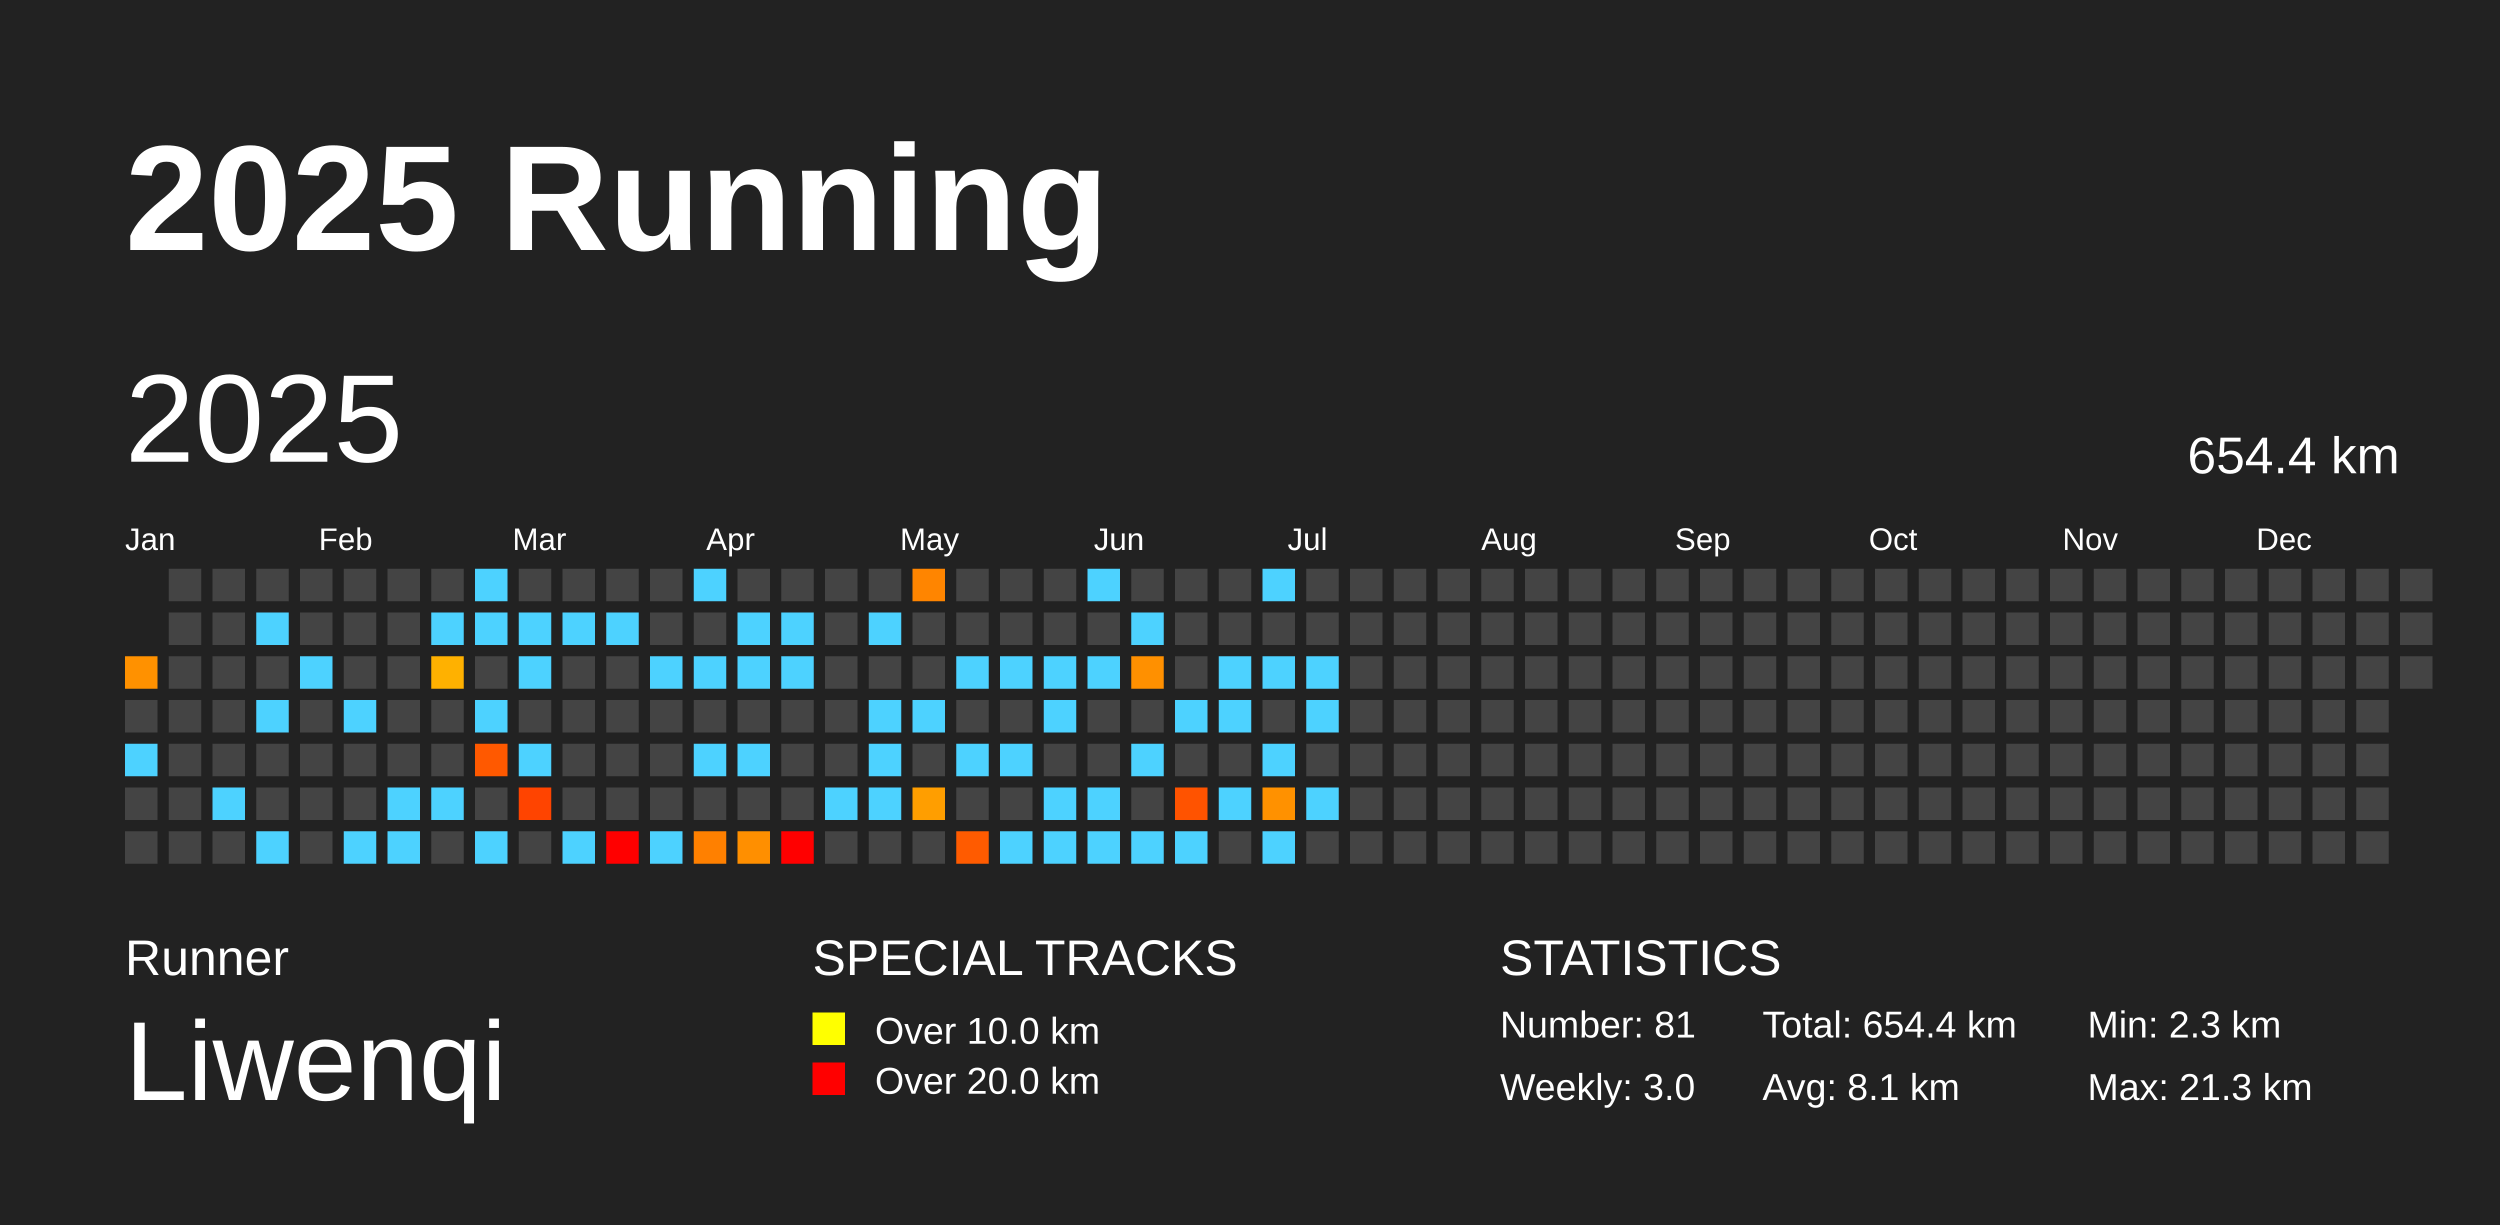
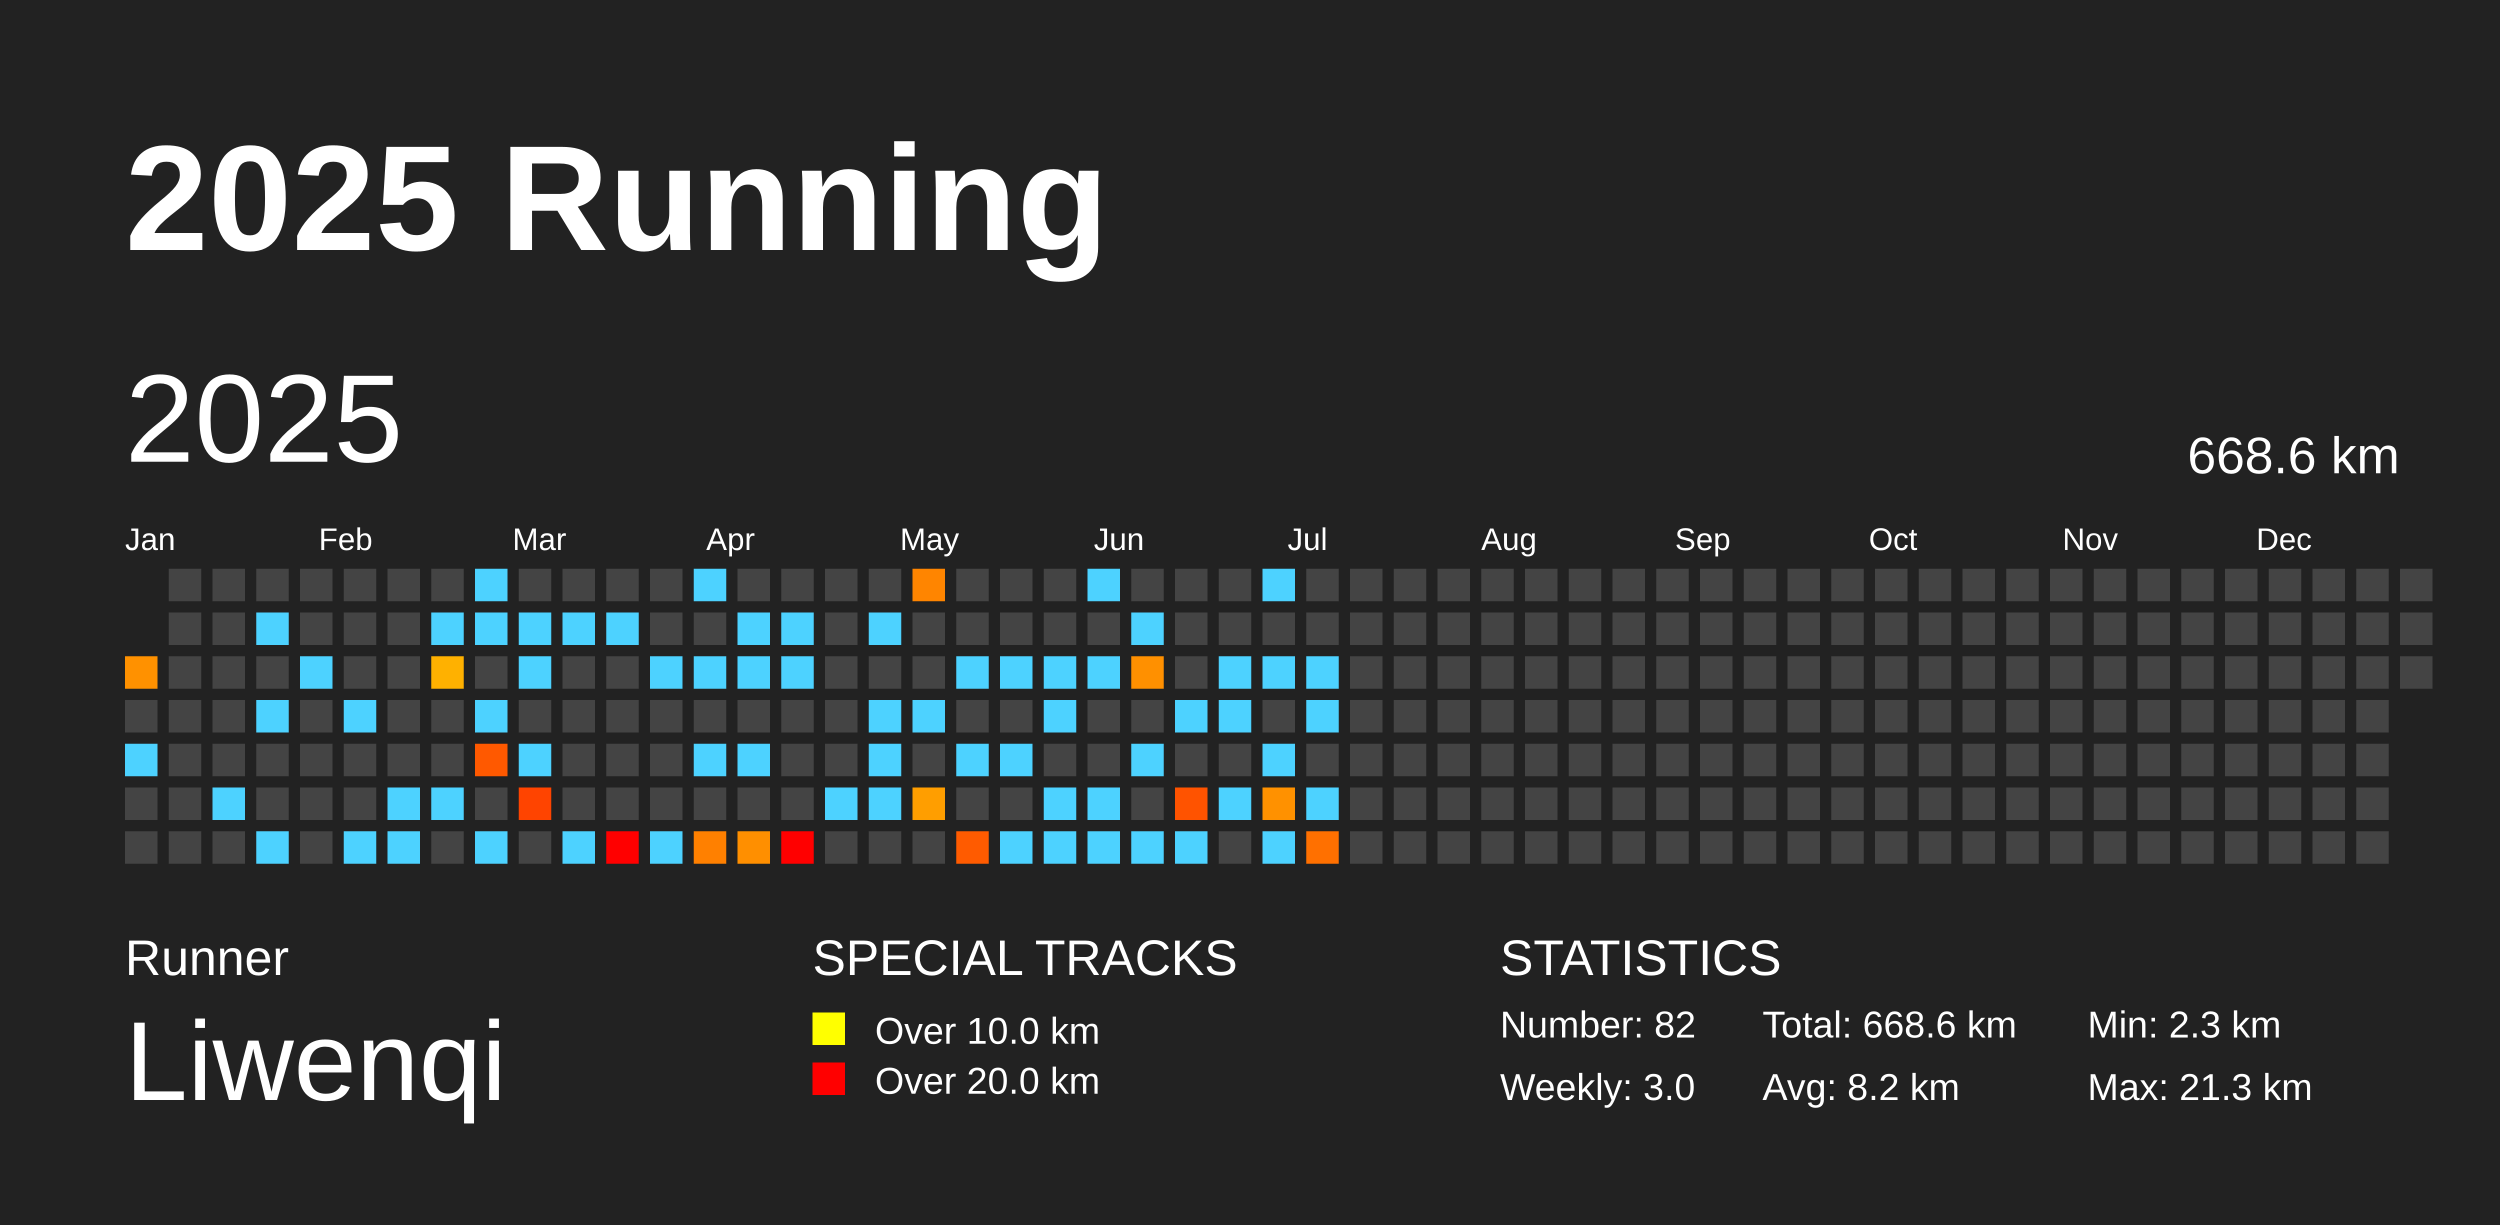
<svg xmlns="http://www.w3.org/2000/svg" baseProfile="full" height="98mm" version="1.1" viewBox="0,0,200,98" width="200mm">
  <defs />
  <rect fill="#222222" height="98" width="200" x="0" y="0" />
  <text fill="#FFFFFF" style="font-size:12px; font-family:Arial; font-weight:bold;" x="10" y="20">2025 Running</text>
  <text fill="#FFFFFF" style="font-size:4px; font-family:Arial" x="10" y="78">Runner</text>
  <text fill="#FFFFFF" style="font-size:9px; font-family:Arial" x="10" y="88">Liwenqi</text>
  <text fill="#FFFFFF" style="font-size:4px; font-family:Arial" x="65" y="78">SPECIAL TRACKS</text>
  <rect fill="yellow" height="2.6" width="2.6" x="65" y="81" />
  <text fill="#FFFFFF" style="font-size:3px; font-family:Arial" x="70" y="83.5">Over 10.0 km</text>
  <rect fill="red" height="2.6" width="2.6" x="65" y="85" />
  <text fill="#FFFFFF" style="font-size:3px; font-family:Arial" x="70" y="87.5">Over 20.0 km</text>
  <text fill="#FFFFFF" style="font-size:4px; font-family:Arial" x="120" y="78">STATISTICS</text>
-   <text fill="#FFFFFF" style="font-size:3px; font-family:Arial" x="120" y="83">Number: 81</text>
+   <text fill="#FFFFFF" style="font-size:3px; font-family:Arial" x="120" y="83">Number: 82</text>
  <text fill="#FFFFFF" style="font-size:3px; font-family:Arial" x="120" y="88">Weekly: 3.0</text>
-   <text fill="#FFFFFF" style="font-size:3px; font-family:Arial" x="141" y="83">Total: 654.4 km</text>
-   <text fill="#FFFFFF" style="font-size:3px; font-family:Arial" x="141" y="88">Avg: 8.1 km</text>
+   <text fill="#FFFFFF" style="font-size:3px; font-family:Arial" x="141" y="83">Total: 668.6 km</text>
+   <text fill="#FFFFFF" style="font-size:3px; font-family:Arial" x="141" y="88">Avg: 8.2 km</text>
  <text fill="#FFFFFF" style="font-size:3px; font-family:Arial" x="167" y="83">Min: 2.3 km</text>
  <text fill="#FFFFFF" style="font-size:3px; font-family:Arial" x="167" y="88">Max: 21.3 km</text>
  <text dominant-baseline="hanging" fill="#FFFFFF" style="font-size:10.0px; font-family:Arial;" x="10" y="30">2025</text>
-   <text dominant-baseline="hanging" fill="#FFFFFF" style="font-size:4.125px; font-family:Arial;" x="175" y="35">654.4 km</text>
+   <text dominant-baseline="hanging" fill="#FFFFFF" style="font-size:4.125px; font-family:Arial;" x="175" y="35">668.6 km</text>
  <text fill="#FFFFFF" style="font-size:2.5px; font-family:Arial" x="10.0" y="44">Jan</text>
  <text fill="#FFFFFF" style="font-size:2.5px; font-family:Arial" x="25.5" y="44">Feb</text>
  <text fill="#FFFFFF" style="font-size:2.5px; font-family:Arial" x="41.0" y="44">Mar</text>
  <text fill="#FFFFFF" style="font-size:2.5px; font-family:Arial" x="56.5" y="44">Apr</text>
  <text fill="#FFFFFF" style="font-size:2.5px; font-family:Arial" x="72.0" y="44">May</text>
  <text fill="#FFFFFF" style="font-size:2.5px; font-family:Arial" x="87.5" y="44">Jun</text>
  <text fill="#FFFFFF" style="font-size:2.5px; font-family:Arial" x="103.0" y="44">Jul</text>
  <text fill="#FFFFFF" style="font-size:2.5px; font-family:Arial" x="118.5" y="44">Aug</text>
  <text fill="#FFFFFF" style="font-size:2.5px; font-family:Arial" x="134.0" y="44">Sep</text>
  <text fill="#FFFFFF" style="font-size:2.5px; font-family:Arial" x="149.5" y="44">Oct</text>
  <text fill="#FFFFFF" style="font-size:2.5px; font-family:Arial" x="165.0" y="44">Nov</text>
  <text fill="#FFFFFF" style="font-size:2.5px; font-family:Arial" x="180.5" y="44">Dec</text>
  <rect fill="#ff9100" height="2.6" width="2.6" x="10.0" y="52.5" />
  <rect fill="#444444" height="2.6" width="2.6" x="10.0" y="56.0" />
  <rect fill="#4dd2ff" height="2.6" width="2.6" x="10.0" y="59.5" />
  <rect fill="#444444" height="2.6" width="2.6" x="10.0" y="63.0" />
  <rect fill="#444444" height="2.6" width="2.6" x="10.0" y="66.5" />
  <rect fill="#444444" height="2.6" width="2.6" x="13.5" y="45.5" />
  <rect fill="#444444" height="2.6" width="2.6" x="13.5" y="49.0" />
  <rect fill="#444444" height="2.6" width="2.6" x="13.5" y="52.5" />
  <rect fill="#444444" height="2.6" width="2.6" x="13.5" y="56.0" />
  <rect fill="#444444" height="2.6" width="2.6" x="13.5" y="59.5" />
  <rect fill="#444444" height="2.6" width="2.6" x="13.5" y="63.0" />
  <rect fill="#444444" height="2.6" width="2.6" x="13.5" y="66.5" />
  <rect fill="#444444" height="2.6" width="2.6" x="17.0" y="45.5" />
  <rect fill="#444444" height="2.6" width="2.6" x="17.0" y="49.0" />
  <rect fill="#444444" height="2.6" width="2.6" x="17.0" y="52.5" />
  <rect fill="#444444" height="2.6" width="2.6" x="17.0" y="56.0" />
  <rect fill="#444444" height="2.6" width="2.6" x="17.0" y="59.5" />
  <rect fill="#4dd2ff" height="2.6" width="2.6" x="17.0" y="63.0" />
  <rect fill="#444444" height="2.6" width="2.6" x="17.0" y="66.5" />
  <rect fill="#444444" height="2.6" width="2.6" x="20.5" y="45.5" />
  <rect fill="#4dd2ff" height="2.6" width="2.6" x="20.5" y="49.0" />
  <rect fill="#444444" height="2.6" width="2.6" x="20.5" y="52.5" />
  <rect fill="#4dd2ff" height="2.6" width="2.6" x="20.5" y="56.0" />
  <rect fill="#444444" height="2.6" width="2.6" x="20.5" y="59.5" />
  <rect fill="#444444" height="2.6" width="2.6" x="20.5" y="63.0" />
  <rect fill="#4dd2ff" height="2.6" width="2.6" x="20.5" y="66.5" />
  <rect fill="#444444" height="2.6" width="2.6" x="24.0" y="45.5" />
  <rect fill="#444444" height="2.6" width="2.6" x="24.0" y="49.0" />
  <rect fill="#4dd2ff" height="2.6" width="2.6" x="24.0" y="52.5" />
  <rect fill="#444444" height="2.6" width="2.6" x="24.0" y="56.0" />
  <rect fill="#444444" height="2.6" width="2.6" x="24.0" y="59.5" />
  <rect fill="#444444" height="2.6" width="2.6" x="24.0" y="63.0" />
  <rect fill="#444444" height="2.6" width="2.6" x="24.0" y="66.5" />
  <rect fill="#444444" height="2.6" width="2.6" x="27.5" y="45.5" />
  <rect fill="#444444" height="2.6" width="2.6" x="27.5" y="49.0" />
  <rect fill="#444444" height="2.6" width="2.6" x="27.5" y="52.5" />
  <rect fill="#4dd2ff" height="2.6" width="2.6" x="27.5" y="56.0" />
  <rect fill="#444444" height="2.6" width="2.6" x="27.5" y="59.5" />
  <rect fill="#444444" height="2.6" width="2.6" x="27.5" y="63.0" />
  <rect fill="#4dd2ff" height="2.6" width="2.6" x="27.5" y="66.5" />
  <rect fill="#444444" height="2.6" width="2.6" x="31.0" y="45.5" />
  <rect fill="#444444" height="2.6" width="2.6" x="31.0" y="49.0" />
  <rect fill="#444444" height="2.6" width="2.6" x="31.0" y="52.5" />
  <rect fill="#444444" height="2.6" width="2.6" x="31.0" y="56.0" />
  <rect fill="#444444" height="2.6" width="2.6" x="31.0" y="59.5" />
  <rect fill="#4dd2ff" height="2.6" width="2.6" x="31.0" y="63.0" />
  <rect fill="#4dd2ff" height="2.6" width="2.6" x="31.0" y="66.5" />
  <rect fill="#444444" height="2.6" width="2.6" x="34.5" y="45.5" />
  <rect fill="#4dd2ff" height="2.6" width="2.6" x="34.5" y="49.0" />
  <rect fill="#ffb100" height="2.6" width="2.6" x="34.5" y="52.5" />
  <rect fill="#444444" height="2.6" width="2.6" x="34.5" y="56.0" />
  <rect fill="#444444" height="2.6" width="2.6" x="34.5" y="59.5" />
  <rect fill="#4dd2ff" height="2.6" width="2.6" x="34.5" y="63.0" />
  <rect fill="#444444" height="2.6" width="2.6" x="34.5" y="66.5" />
  <rect fill="#4dd2ff" height="2.6" width="2.6" x="38.0" y="45.5" />
  <rect fill="#4dd2ff" height="2.6" width="2.6" x="38.0" y="49.0" />
  <rect fill="#444444" height="2.6" width="2.6" x="38.0" y="52.5" />
  <rect fill="#4dd2ff" height="2.6" width="2.6" x="38.0" y="56.0" />
  <rect fill="#ff5900" height="2.6" width="2.6" x="38.0" y="59.5" />
  <rect fill="#444444" height="2.6" width="2.6" x="38.0" y="63.0" />
  <rect fill="#4dd2ff" height="2.6" width="2.6" x="38.0" y="66.5" />
  <rect fill="#444444" height="2.6" width="2.6" x="41.5" y="45.5" />
  <rect fill="#4dd2ff" height="2.6" width="2.6" x="41.5" y="49.0" />
  <rect fill="#4dd2ff" height="2.6" width="2.6" x="41.5" y="52.5" />
  <rect fill="#444444" height="2.6" width="2.6" x="41.5" y="56.0" />
  <rect fill="#4dd2ff" height="2.6" width="2.6" x="41.5" y="59.5" />
  <rect fill="#ff4400" height="2.6" width="2.6" x="41.5" y="63.0" />
  <rect fill="#444444" height="2.6" width="2.6" x="41.5" y="66.5" />
  <rect fill="#444444" height="2.6" width="2.6" x="45.0" y="45.5" />
  <rect fill="#4dd2ff" height="2.6" width="2.6" x="45.0" y="49.0" />
  <rect fill="#444444" height="2.6" width="2.6" x="45.0" y="52.5" />
  <rect fill="#444444" height="2.6" width="2.6" x="45.0" y="56.0" />
  <rect fill="#444444" height="2.6" width="2.6" x="45.0" y="59.5" />
  <rect fill="#444444" height="2.6" width="2.6" x="45.0" y="63.0" />
  <rect fill="#4dd2ff" height="2.6" width="2.6" x="45.0" y="66.5" />
  <rect fill="#444444" height="2.6" width="2.6" x="48.5" y="45.5" />
  <rect fill="#4dd2ff" height="2.6" width="2.6" x="48.5" y="49.0" />
  <rect fill="#444444" height="2.6" width="2.6" x="48.5" y="52.5" />
  <rect fill="#444444" height="2.6" width="2.6" x="48.5" y="56.0" />
  <rect fill="#444444" height="2.6" width="2.6" x="48.5" y="59.5" />
  <rect fill="#444444" height="2.6" width="2.6" x="48.5" y="63.0" />
  <rect fill="red" height="2.6" width="2.6" x="48.5" y="66.5" />
  <rect fill="#444444" height="2.6" width="2.6" x="52.0" y="45.5" />
  <rect fill="#444444" height="2.6" width="2.6" x="52.0" y="49.0" />
  <rect fill="#4dd2ff" height="2.6" width="2.6" x="52.0" y="52.5" />
  <rect fill="#444444" height="2.6" width="2.6" x="52.0" y="56.0" />
  <rect fill="#444444" height="2.6" width="2.6" x="52.0" y="59.5" />
  <rect fill="#444444" height="2.6" width="2.6" x="52.0" y="63.0" />
  <rect fill="#4dd2ff" height="2.6" width="2.6" x="52.0" y="66.5" />
  <rect fill="#4dd2ff" height="2.6" width="2.6" x="55.5" y="45.5" />
  <rect fill="#444444" height="2.6" width="2.6" x="55.5" y="49.0" />
  <rect fill="#4dd2ff" height="2.6" width="2.6" x="55.5" y="52.5" />
  <rect fill="#444444" height="2.6" width="2.6" x="55.5" y="56.0" />
  <rect fill="#4dd2ff" height="2.6" width="2.6" x="55.5" y="59.5" />
  <rect fill="#444444" height="2.6" width="2.6" x="55.5" y="63.0" />
  <rect fill="#ff8000" height="2.6" width="2.6" x="55.5" y="66.5" />
  <rect fill="#444444" height="2.6" width="2.6" x="59.0" y="45.5" />
  <rect fill="#4dd2ff" height="2.6" width="2.6" x="59.0" y="49.0" />
  <rect fill="#4dd2ff" height="2.6" width="2.6" x="59.0" y="52.5" />
  <rect fill="#444444" height="2.6" width="2.6" x="59.0" y="56.0" />
  <rect fill="#4dd2ff" height="2.6" width="2.6" x="59.0" y="59.5" />
  <rect fill="#444444" height="2.6" width="2.6" x="59.0" y="63.0" />
  <rect fill="#ff8f00" height="2.6" width="2.6" x="59.0" y="66.5" />
  <rect fill="#444444" height="2.6" width="2.6" x="62.5" y="45.5" />
  <rect fill="#4dd2ff" height="2.6" width="2.6" x="62.5" y="49.0" />
  <rect fill="#4dd2ff" height="2.6" width="2.6" x="62.5" y="52.5" />
  <rect fill="#444444" height="2.6" width="2.6" x="62.5" y="56.0" />
  <rect fill="#444444" height="2.6" width="2.6" x="62.5" y="59.5" />
  <rect fill="#444444" height="2.6" width="2.6" x="62.5" y="63.0" />
  <rect fill="red" height="2.6" width="2.6" x="62.5" y="66.5" />
  <rect fill="#444444" height="2.6" width="2.6" x="66.0" y="45.5" />
  <rect fill="#444444" height="2.6" width="2.6" x="66.0" y="49.0" />
  <rect fill="#444444" height="2.6" width="2.6" x="66.0" y="52.5" />
  <rect fill="#444444" height="2.6" width="2.6" x="66.0" y="56.0" />
  <rect fill="#444444" height="2.6" width="2.6" x="66.0" y="59.5" />
  <rect fill="#4dd2ff" height="2.6" width="2.6" x="66.0" y="63.0" />
  <rect fill="#444444" height="2.6" width="2.6" x="66.0" y="66.5" />
  <rect fill="#444444" height="2.6" width="2.6" x="69.5" y="45.5" />
  <rect fill="#4dd2ff" height="2.6" width="2.6" x="69.5" y="49.0" />
  <rect fill="#444444" height="2.6" width="2.6" x="69.5" y="52.5" />
  <rect fill="#4dd2ff" height="2.6" width="2.6" x="69.5" y="56.0" />
  <rect fill="#4dd2ff" height="2.6" width="2.6" x="69.5" y="59.5" />
  <rect fill="#4dd2ff" height="2.6" width="2.6" x="69.5" y="63.0" />
  <rect fill="#444444" height="2.6" width="2.6" x="69.5" y="66.5" />
  <rect fill="#ff8500" height="2.6" width="2.6" x="73.0" y="45.5" />
  <rect fill="#444444" height="2.6" width="2.6" x="73.0" y="49.0" />
  <rect fill="#444444" height="2.6" width="2.6" x="73.0" y="52.5" />
  <rect fill="#4dd2ff" height="2.6" width="2.6" x="73.0" y="56.0" />
  <rect fill="#444444" height="2.6" width="2.6" x="73.0" y="59.5" />
  <rect fill="#ff9e00" height="2.6" width="2.6" x="73.0" y="63.0" />
  <rect fill="#444444" height="2.6" width="2.6" x="73.0" y="66.5" />
  <rect fill="#444444" height="2.6" width="2.6" x="76.5" y="45.5" />
  <rect fill="#444444" height="2.6" width="2.6" x="76.5" y="49.0" />
  <rect fill="#4dd2ff" height="2.6" width="2.6" x="76.5" y="52.5" />
  <rect fill="#444444" height="2.6" width="2.6" x="76.5" y="56.0" />
  <rect fill="#4dd2ff" height="2.6" width="2.6" x="76.5" y="59.5" />
  <rect fill="#444444" height="2.6" width="2.6" x="76.5" y="63.0" />
  <rect fill="#ff5b00" height="2.6" width="2.6" x="76.5" y="66.5" />
  <rect fill="#444444" height="2.6" width="2.6" x="80.0" y="45.5" />
  <rect fill="#444444" height="2.6" width="2.6" x="80.0" y="49.0" />
  <rect fill="#4dd2ff" height="2.6" width="2.6" x="80.0" y="52.5" />
  <rect fill="#444444" height="2.6" width="2.6" x="80.0" y="56.0" />
  <rect fill="#4dd2ff" height="2.6" width="2.6" x="80.0" y="59.5" />
  <rect fill="#444444" height="2.6" width="2.6" x="80.0" y="63.0" />
  <rect fill="#4dd2ff" height="2.6" width="2.6" x="80.0" y="66.5" />
  <rect fill="#444444" height="2.6" width="2.6" x="83.5" y="45.5" />
  <rect fill="#444444" height="2.6" width="2.6" x="83.5" y="49.0" />
  <rect fill="#4dd2ff" height="2.6" width="2.6" x="83.5" y="52.5" />
  <rect fill="#4dd2ff" height="2.6" width="2.6" x="83.5" y="56.0" />
  <rect fill="#444444" height="2.6" width="2.6" x="83.5" y="59.5" />
  <rect fill="#4dd2ff" height="2.6" width="2.6" x="83.5" y="63.0" />
  <rect fill="#4dd2ff" height="2.6" width="2.6" x="83.5" y="66.5" />
  <rect fill="#4dd2ff" height="2.6" width="2.6" x="87.0" y="45.5" />
  <rect fill="#444444" height="2.6" width="2.6" x="87.0" y="49.0" />
  <rect fill="#4dd2ff" height="2.6" width="2.6" x="87.0" y="52.5" />
  <rect fill="#444444" height="2.6" width="2.6" x="87.0" y="56.0" />
  <rect fill="#444444" height="2.6" width="2.6" x="87.0" y="59.5" />
  <rect fill="#4dd2ff" height="2.6" width="2.6" x="87.0" y="63.0" />
  <rect fill="#4dd2ff" height="2.6" width="2.6" x="87.0" y="66.5" />
  <rect fill="#444444" height="2.6" width="2.6" x="90.5" y="45.5" />
  <rect fill="#4dd2ff" height="2.6" width="2.6" x="90.5" y="49.0" />
  <rect fill="#ff9000" height="2.6" width="2.6" x="90.5" y="52.5" />
  <rect fill="#444444" height="2.6" width="2.6" x="90.5" y="56.0" />
  <rect fill="#4dd2ff" height="2.6" width="2.6" x="90.5" y="59.5" />
  <rect fill="#444444" height="2.6" width="2.6" x="90.5" y="63.0" />
  <rect fill="#4dd2ff" height="2.6" width="2.6" x="90.5" y="66.5" />
  <rect fill="#444444" height="2.6" width="2.6" x="94.0" y="45.5" />
  <rect fill="#444444" height="2.6" width="2.6" x="94.0" y="49.0" />
  <rect fill="#444444" height="2.6" width="2.6" x="94.0" y="52.5" />
  <rect fill="#4dd2ff" height="2.6" width="2.6" x="94.0" y="56.0" />
  <rect fill="#444444" height="2.6" width="2.6" x="94.0" y="59.5" />
  <rect fill="#ff5300" height="2.6" width="2.6" x="94.0" y="63.0" />
  <rect fill="#4dd2ff" height="2.6" width="2.6" x="94.0" y="66.5" />
  <rect fill="#444444" height="2.6" width="2.6" x="97.5" y="45.5" />
  <rect fill="#444444" height="2.6" width="2.6" x="97.5" y="49.0" />
  <rect fill="#4dd2ff" height="2.6" width="2.6" x="97.5" y="52.5" />
  <rect fill="#4dd2ff" height="2.6" width="2.6" x="97.5" y="56.0" />
  <rect fill="#444444" height="2.6" width="2.6" x="97.5" y="59.5" />
  <rect fill="#4dd2ff" height="2.6" width="2.6" x="97.5" y="63.0" />
  <rect fill="#444444" height="2.6" width="2.6" x="97.5" y="66.5" />
  <rect fill="#4dd2ff" height="2.6" width="2.6" x="101.0" y="45.5" />
  <rect fill="#444444" height="2.6" width="2.6" x="101.0" y="49.0" />
  <rect fill="#4dd2ff" height="2.6" width="2.6" x="101.0" y="52.5" />
  <rect fill="#444444" height="2.6" width="2.6" x="101.0" y="56.0" />
  <rect fill="#4dd2ff" height="2.6" width="2.6" x="101.0" y="59.5" />
  <rect fill="#ff9100" height="2.6" width="2.6" x="101.0" y="63.0" />
  <rect fill="#4dd2ff" height="2.6" width="2.6" x="101.0" y="66.5" />
  <rect fill="#444444" height="2.6" width="2.6" x="104.5" y="45.5" />
  <rect fill="#444444" height="2.6" width="2.6" x="104.5" y="49.0" />
  <rect fill="#4dd2ff" height="2.6" width="2.6" x="104.5" y="52.5" />
  <rect fill="#4dd2ff" height="2.6" width="2.6" x="104.5" y="56.0" />
  <rect fill="#444444" height="2.6" width="2.6" x="104.5" y="59.5" />
  <rect fill="#4dd2ff" height="2.6" width="2.6" x="104.5" y="63.0" />
-   <rect fill="#444444" height="2.6" width="2.6" x="104.5" y="66.5" />
+   <rect fill="#ff7000" height="2.6" width="2.6" x="104.5" y="66.5" />
  <rect fill="#444444" height="2.6" width="2.6" x="108.0" y="45.5" />
  <rect fill="#444444" height="2.6" width="2.6" x="108.0" y="49.0" />
  <rect fill="#444444" height="2.6" width="2.6" x="108.0" y="52.5" />
  <rect fill="#444444" height="2.6" width="2.6" x="108.0" y="56.0" />
  <rect fill="#444444" height="2.6" width="2.6" x="108.0" y="59.5" />
  <rect fill="#444444" height="2.6" width="2.6" x="108.0" y="63.0" />
  <rect fill="#444444" height="2.6" width="2.6" x="108.0" y="66.5" />
  <rect fill="#444444" height="2.6" width="2.6" x="111.5" y="45.5" />
  <rect fill="#444444" height="2.6" width="2.6" x="111.5" y="49.0" />
  <rect fill="#444444" height="2.6" width="2.6" x="111.5" y="52.5" />
  <rect fill="#444444" height="2.6" width="2.6" x="111.5" y="56.0" />
  <rect fill="#444444" height="2.6" width="2.6" x="111.5" y="59.5" />
  <rect fill="#444444" height="2.6" width="2.6" x="111.5" y="63.0" />
  <rect fill="#444444" height="2.6" width="2.6" x="111.5" y="66.5" />
  <rect fill="#444444" height="2.6" width="2.6" x="115.0" y="45.5" />
  <rect fill="#444444" height="2.6" width="2.6" x="115.0" y="49.0" />
  <rect fill="#444444" height="2.6" width="2.6" x="115.0" y="52.5" />
  <rect fill="#444444" height="2.6" width="2.6" x="115.0" y="56.0" />
  <rect fill="#444444" height="2.6" width="2.6" x="115.0" y="59.5" />
  <rect fill="#444444" height="2.6" width="2.6" x="115.0" y="63.0" />
  <rect fill="#444444" height="2.6" width="2.6" x="115.0" y="66.5" />
  <rect fill="#444444" height="2.6" width="2.6" x="118.5" y="45.5" />
  <rect fill="#444444" height="2.6" width="2.6" x="118.5" y="49.0" />
  <rect fill="#444444" height="2.6" width="2.6" x="118.5" y="52.5" />
  <rect fill="#444444" height="2.6" width="2.6" x="118.5" y="56.0" />
  <rect fill="#444444" height="2.6" width="2.6" x="118.5" y="59.5" />
  <rect fill="#444444" height="2.6" width="2.6" x="118.5" y="63.0" />
  <rect fill="#444444" height="2.6" width="2.6" x="118.5" y="66.5" />
  <rect fill="#444444" height="2.6" width="2.6" x="122.0" y="45.5" />
  <rect fill="#444444" height="2.6" width="2.6" x="122.0" y="49.0" />
  <rect fill="#444444" height="2.6" width="2.6" x="122.0" y="52.5" />
  <rect fill="#444444" height="2.6" width="2.6" x="122.0" y="56.0" />
  <rect fill="#444444" height="2.6" width="2.6" x="122.0" y="59.5" />
  <rect fill="#444444" height="2.6" width="2.6" x="122.0" y="63.0" />
  <rect fill="#444444" height="2.6" width="2.6" x="122.0" y="66.5" />
  <rect fill="#444444" height="2.6" width="2.6" x="125.5" y="45.5" />
  <rect fill="#444444" height="2.6" width="2.6" x="125.5" y="49.0" />
  <rect fill="#444444" height="2.6" width="2.6" x="125.5" y="52.5" />
  <rect fill="#444444" height="2.6" width="2.6" x="125.5" y="56.0" />
  <rect fill="#444444" height="2.6" width="2.6" x="125.5" y="59.5" />
  <rect fill="#444444" height="2.6" width="2.6" x="125.5" y="63.0" />
  <rect fill="#444444" height="2.6" width="2.6" x="125.5" y="66.5" />
  <rect fill="#444444" height="2.6" width="2.6" x="129.0" y="45.5" />
  <rect fill="#444444" height="2.6" width="2.6" x="129.0" y="49.0" />
  <rect fill="#444444" height="2.6" width="2.6" x="129.0" y="52.5" />
  <rect fill="#444444" height="2.6" width="2.6" x="129.0" y="56.0" />
  <rect fill="#444444" height="2.6" width="2.6" x="129.0" y="59.5" />
  <rect fill="#444444" height="2.6" width="2.6" x="129.0" y="63.0" />
  <rect fill="#444444" height="2.6" width="2.6" x="129.0" y="66.5" />
  <rect fill="#444444" height="2.6" width="2.6" x="132.5" y="45.5" />
  <rect fill="#444444" height="2.6" width="2.6" x="132.5" y="49.0" />
  <rect fill="#444444" height="2.6" width="2.6" x="132.5" y="52.5" />
  <rect fill="#444444" height="2.6" width="2.6" x="132.5" y="56.0" />
  <rect fill="#444444" height="2.6" width="2.6" x="132.5" y="59.5" />
  <rect fill="#444444" height="2.6" width="2.6" x="132.5" y="63.0" />
  <rect fill="#444444" height="2.6" width="2.6" x="132.5" y="66.5" />
  <rect fill="#444444" height="2.6" width="2.6" x="136.0" y="45.5" />
  <rect fill="#444444" height="2.6" width="2.6" x="136.0" y="49.0" />
  <rect fill="#444444" height="2.6" width="2.6" x="136.0" y="52.5" />
  <rect fill="#444444" height="2.6" width="2.6" x="136.0" y="56.0" />
  <rect fill="#444444" height="2.6" width="2.6" x="136.0" y="59.5" />
  <rect fill="#444444" height="2.6" width="2.6" x="136.0" y="63.0" />
  <rect fill="#444444" height="2.6" width="2.6" x="136.0" y="66.5" />
  <rect fill="#444444" height="2.6" width="2.6" x="139.5" y="45.5" />
  <rect fill="#444444" height="2.6" width="2.6" x="139.5" y="49.0" />
  <rect fill="#444444" height="2.6" width="2.6" x="139.5" y="52.5" />
  <rect fill="#444444" height="2.6" width="2.6" x="139.5" y="56.0" />
  <rect fill="#444444" height="2.6" width="2.6" x="139.5" y="59.5" />
  <rect fill="#444444" height="2.6" width="2.6" x="139.5" y="63.0" />
  <rect fill="#444444" height="2.6" width="2.6" x="139.5" y="66.5" />
  <rect fill="#444444" height="2.6" width="2.6" x="143.0" y="45.5" />
  <rect fill="#444444" height="2.6" width="2.6" x="143.0" y="49.0" />
  <rect fill="#444444" height="2.6" width="2.6" x="143.0" y="52.5" />
  <rect fill="#444444" height="2.6" width="2.6" x="143.0" y="56.0" />
  <rect fill="#444444" height="2.6" width="2.6" x="143.0" y="59.5" />
  <rect fill="#444444" height="2.6" width="2.6" x="143.0" y="63.0" />
  <rect fill="#444444" height="2.6" width="2.6" x="143.0" y="66.5" />
  <rect fill="#444444" height="2.6" width="2.6" x="146.5" y="45.5" />
  <rect fill="#444444" height="2.6" width="2.6" x="146.5" y="49.0" />
  <rect fill="#444444" height="2.6" width="2.6" x="146.5" y="52.5" />
  <rect fill="#444444" height="2.6" width="2.6" x="146.5" y="56.0" />
  <rect fill="#444444" height="2.6" width="2.6" x="146.5" y="59.5" />
  <rect fill="#444444" height="2.6" width="2.6" x="146.5" y="63.0" />
  <rect fill="#444444" height="2.6" width="2.6" x="146.5" y="66.5" />
  <rect fill="#444444" height="2.6" width="2.6" x="150.0" y="45.5" />
  <rect fill="#444444" height="2.6" width="2.6" x="150.0" y="49.0" />
  <rect fill="#444444" height="2.6" width="2.6" x="150.0" y="52.5" />
  <rect fill="#444444" height="2.6" width="2.6" x="150.0" y="56.0" />
  <rect fill="#444444" height="2.6" width="2.6" x="150.0" y="59.5" />
  <rect fill="#444444" height="2.6" width="2.6" x="150.0" y="63.0" />
  <rect fill="#444444" height="2.6" width="2.6" x="150.0" y="66.5" />
  <rect fill="#444444" height="2.6" width="2.6" x="153.5" y="45.5" />
  <rect fill="#444444" height="2.6" width="2.6" x="153.5" y="49.0" />
  <rect fill="#444444" height="2.6" width="2.6" x="153.5" y="52.5" />
  <rect fill="#444444" height="2.6" width="2.6" x="153.5" y="56.0" />
  <rect fill="#444444" height="2.6" width="2.6" x="153.5" y="59.5" />
  <rect fill="#444444" height="2.6" width="2.6" x="153.5" y="63.0" />
  <rect fill="#444444" height="2.6" width="2.6" x="153.5" y="66.5" />
  <rect fill="#444444" height="2.6" width="2.6" x="157.0" y="45.5" />
  <rect fill="#444444" height="2.6" width="2.6" x="157.0" y="49.0" />
  <rect fill="#444444" height="2.6" width="2.6" x="157.0" y="52.5" />
  <rect fill="#444444" height="2.6" width="2.6" x="157.0" y="56.0" />
  <rect fill="#444444" height="2.6" width="2.6" x="157.0" y="59.5" />
  <rect fill="#444444" height="2.6" width="2.6" x="157.0" y="63.0" />
  <rect fill="#444444" height="2.6" width="2.6" x="157.0" y="66.5" />
  <rect fill="#444444" height="2.6" width="2.6" x="160.5" y="45.5" />
  <rect fill="#444444" height="2.6" width="2.6" x="160.5" y="49.0" />
  <rect fill="#444444" height="2.6" width="2.6" x="160.5" y="52.5" />
  <rect fill="#444444" height="2.6" width="2.6" x="160.5" y="56.0" />
  <rect fill="#444444" height="2.6" width="2.6" x="160.5" y="59.5" />
  <rect fill="#444444" height="2.6" width="2.6" x="160.5" y="63.0" />
  <rect fill="#444444" height="2.6" width="2.6" x="160.5" y="66.5" />
  <rect fill="#444444" height="2.6" width="2.6" x="164.0" y="45.5" />
  <rect fill="#444444" height="2.6" width="2.6" x="164.0" y="49.0" />
  <rect fill="#444444" height="2.6" width="2.6" x="164.0" y="52.5" />
  <rect fill="#444444" height="2.6" width="2.6" x="164.0" y="56.0" />
  <rect fill="#444444" height="2.6" width="2.6" x="164.0" y="59.5" />
  <rect fill="#444444" height="2.6" width="2.6" x="164.0" y="63.0" />
  <rect fill="#444444" height="2.6" width="2.6" x="164.0" y="66.5" />
  <rect fill="#444444" height="2.6" width="2.6" x="167.5" y="45.5" />
  <rect fill="#444444" height="2.6" width="2.6" x="167.5" y="49.0" />
  <rect fill="#444444" height="2.6" width="2.6" x="167.5" y="52.5" />
  <rect fill="#444444" height="2.6" width="2.6" x="167.5" y="56.0" />
  <rect fill="#444444" height="2.6" width="2.6" x="167.5" y="59.5" />
  <rect fill="#444444" height="2.6" width="2.6" x="167.5" y="63.0" />
  <rect fill="#444444" height="2.6" width="2.6" x="167.5" y="66.5" />
  <rect fill="#444444" height="2.6" width="2.6" x="171.0" y="45.5" />
  <rect fill="#444444" height="2.6" width="2.6" x="171.0" y="49.0" />
  <rect fill="#444444" height="2.6" width="2.6" x="171.0" y="52.5" />
  <rect fill="#444444" height="2.6" width="2.6" x="171.0" y="56.0" />
  <rect fill="#444444" height="2.6" width="2.6" x="171.0" y="59.5" />
  <rect fill="#444444" height="2.6" width="2.6" x="171.0" y="63.0" />
  <rect fill="#444444" height="2.6" width="2.6" x="171.0" y="66.5" />
  <rect fill="#444444" height="2.6" width="2.6" x="174.5" y="45.5" />
  <rect fill="#444444" height="2.6" width="2.6" x="174.5" y="49.0" />
  <rect fill="#444444" height="2.6" width="2.6" x="174.5" y="52.5" />
  <rect fill="#444444" height="2.6" width="2.6" x="174.5" y="56.0" />
  <rect fill="#444444" height="2.6" width="2.6" x="174.5" y="59.5" />
  <rect fill="#444444" height="2.6" width="2.6" x="174.5" y="63.0" />
  <rect fill="#444444" height="2.6" width="2.6" x="174.5" y="66.5" />
  <rect fill="#444444" height="2.6" width="2.6" x="178.0" y="45.5" />
  <rect fill="#444444" height="2.6" width="2.6" x="178.0" y="49.0" />
  <rect fill="#444444" height="2.6" width="2.6" x="178.0" y="52.5" />
  <rect fill="#444444" height="2.6" width="2.6" x="178.0" y="56.0" />
  <rect fill="#444444" height="2.6" width="2.6" x="178.0" y="59.5" />
  <rect fill="#444444" height="2.6" width="2.6" x="178.0" y="63.0" />
  <rect fill="#444444" height="2.6" width="2.6" x="178.0" y="66.5" />
  <rect fill="#444444" height="2.6" width="2.6" x="181.5" y="45.5" />
  <rect fill="#444444" height="2.6" width="2.6" x="181.5" y="49.0" />
  <rect fill="#444444" height="2.6" width="2.6" x="181.5" y="52.5" />
  <rect fill="#444444" height="2.6" width="2.6" x="181.5" y="56.0" />
  <rect fill="#444444" height="2.6" width="2.6" x="181.5" y="59.5" />
  <rect fill="#444444" height="2.6" width="2.6" x="181.5" y="63.0" />
  <rect fill="#444444" height="2.6" width="2.6" x="181.5" y="66.5" />
  <rect fill="#444444" height="2.6" width="2.6" x="185.0" y="45.5" />
  <rect fill="#444444" height="2.6" width="2.6" x="185.0" y="49.0" />
  <rect fill="#444444" height="2.6" width="2.6" x="185.0" y="52.5" />
  <rect fill="#444444" height="2.6" width="2.6" x="185.0" y="56.0" />
  <rect fill="#444444" height="2.6" width="2.6" x="185.0" y="59.5" />
  <rect fill="#444444" height="2.6" width="2.6" x="185.0" y="63.0" />
  <rect fill="#444444" height="2.6" width="2.6" x="185.0" y="66.5" />
  <rect fill="#444444" height="2.6" width="2.6" x="188.5" y="45.5" />
  <rect fill="#444444" height="2.6" width="2.6" x="188.5" y="49.0" />
  <rect fill="#444444" height="2.6" width="2.6" x="188.5" y="52.5" />
  <rect fill="#444444" height="2.6" width="2.6" x="188.5" y="56.0" />
  <rect fill="#444444" height="2.6" width="2.6" x="188.5" y="59.5" />
  <rect fill="#444444" height="2.6" width="2.6" x="188.5" y="63.0" />
  <rect fill="#444444" height="2.6" width="2.6" x="188.5" y="66.5" />
  <rect fill="#444444" height="2.6" width="2.6" x="192.0" y="45.5" />
  <rect fill="#444444" height="2.6" width="2.6" x="192.0" y="49.0" />
  <rect fill="#444444" height="2.6" width="2.6" x="192.0" y="52.5" />
</svg>
